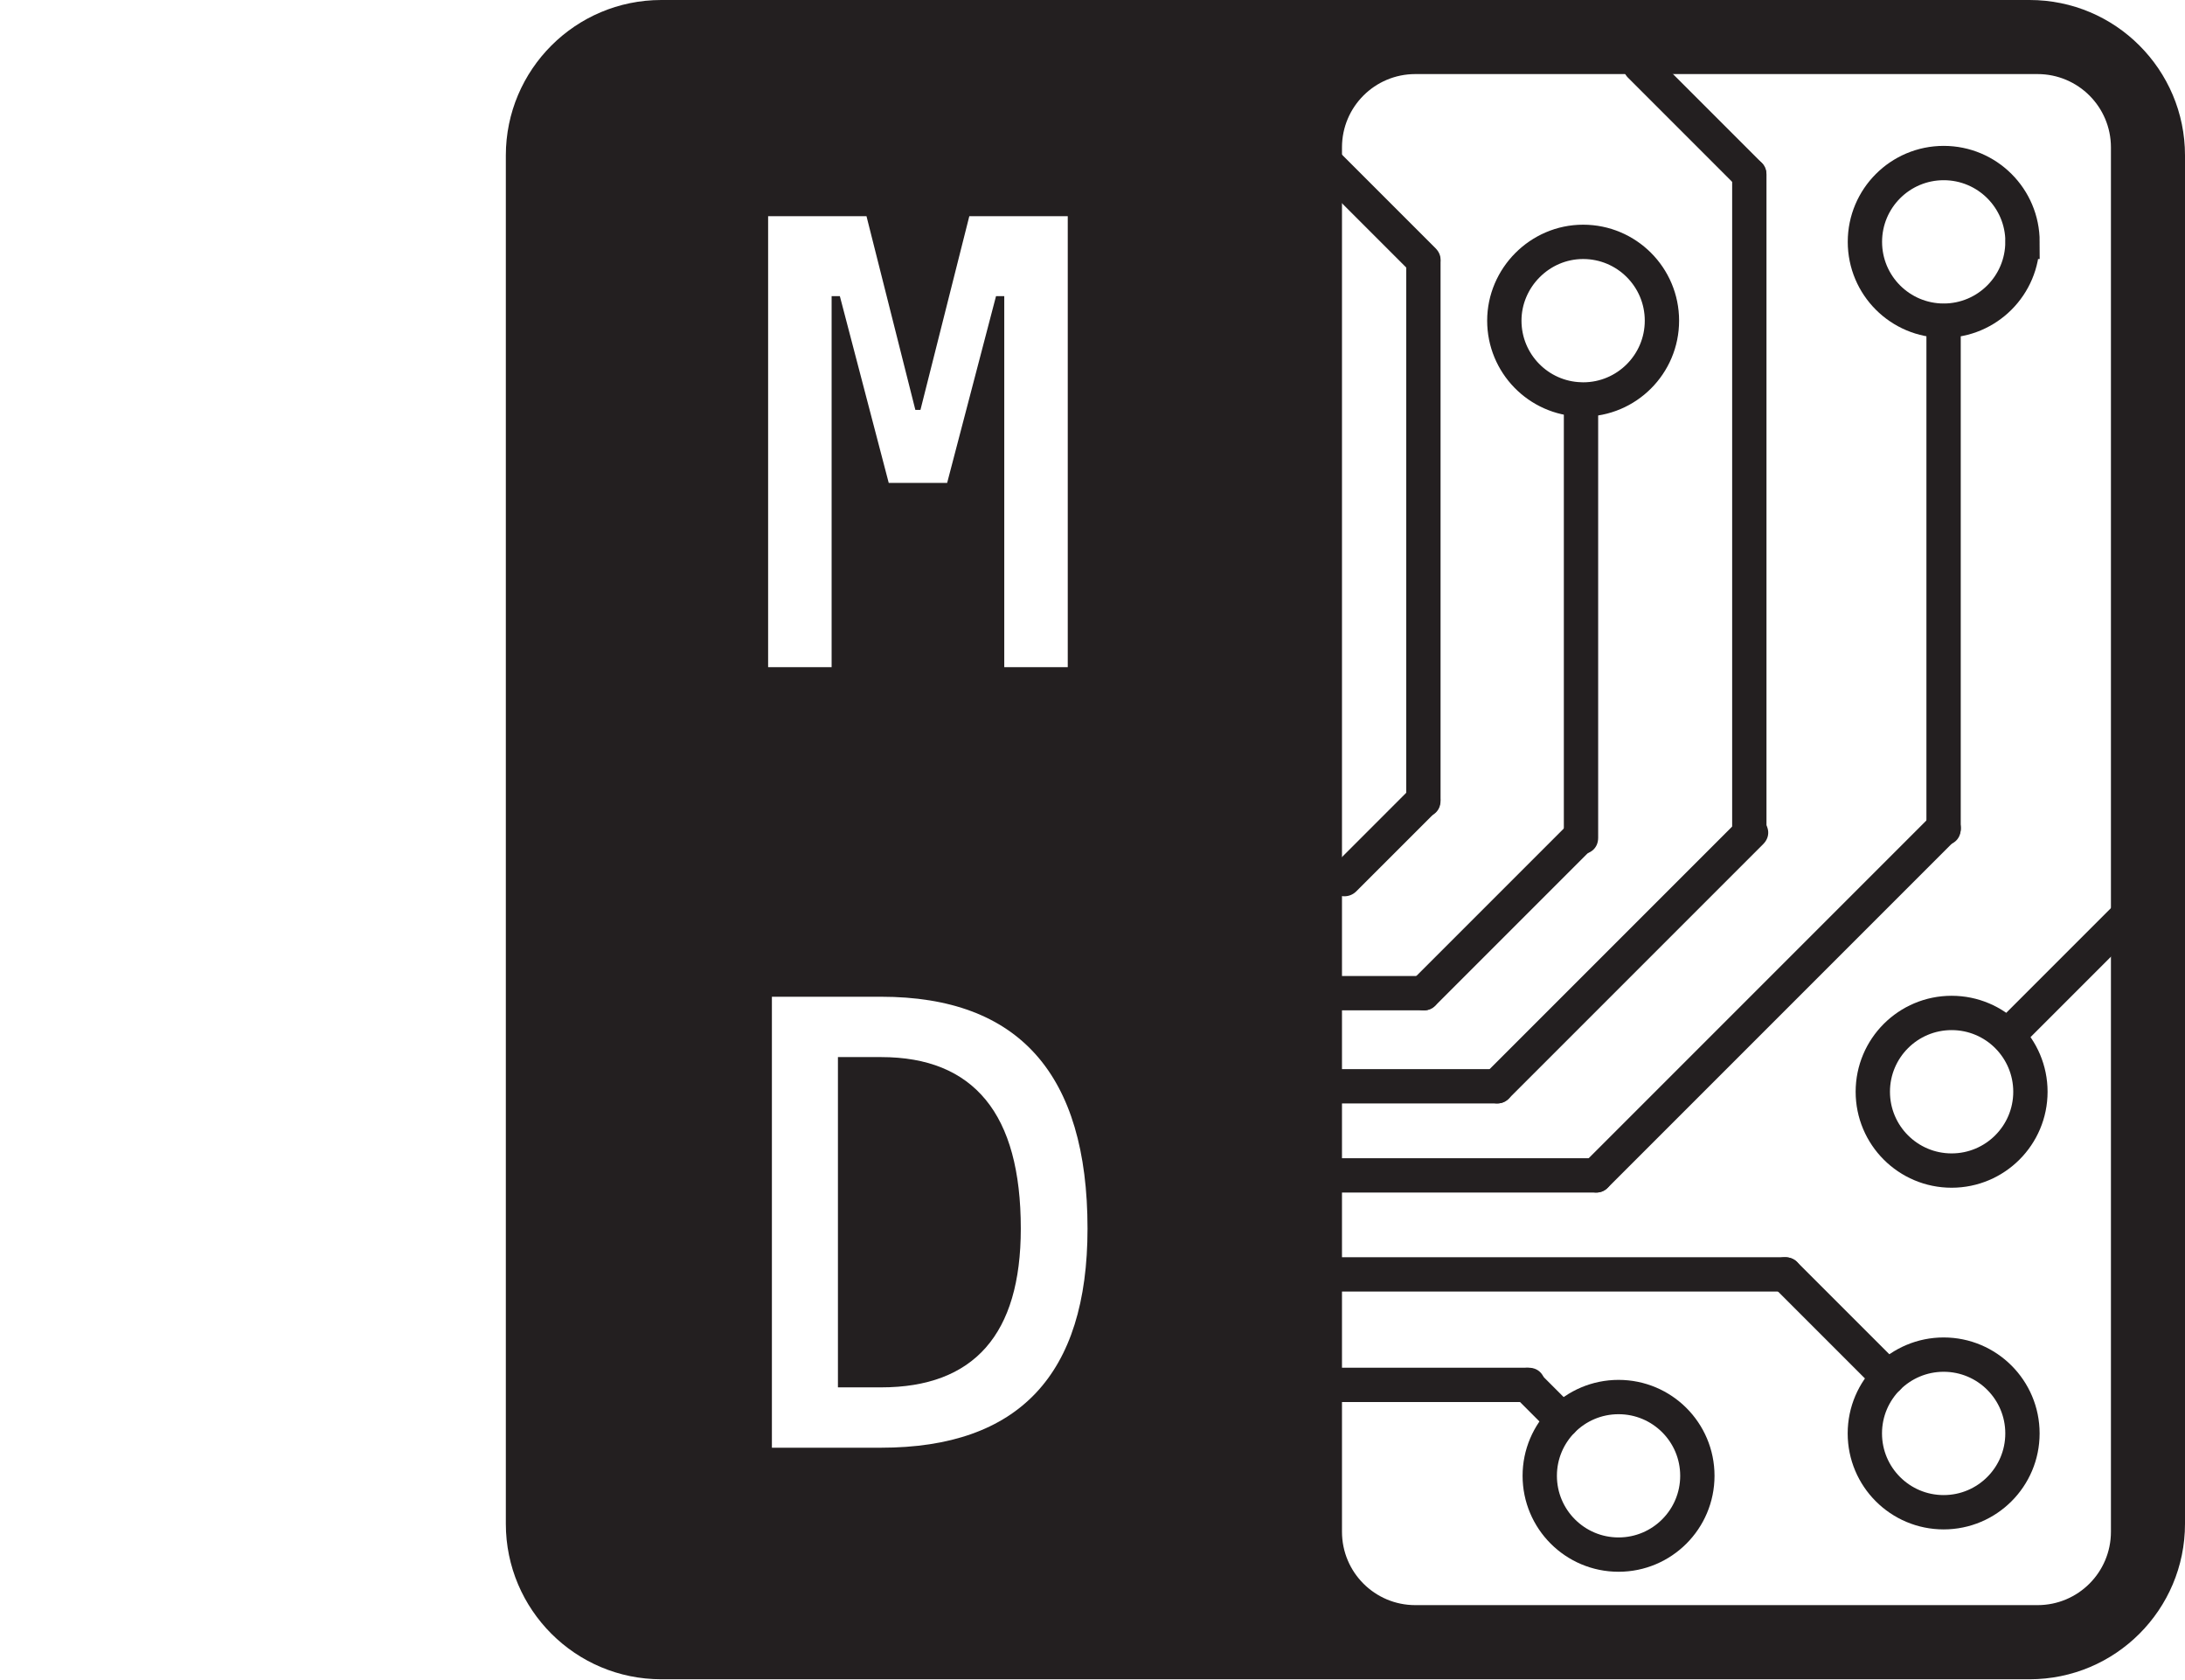
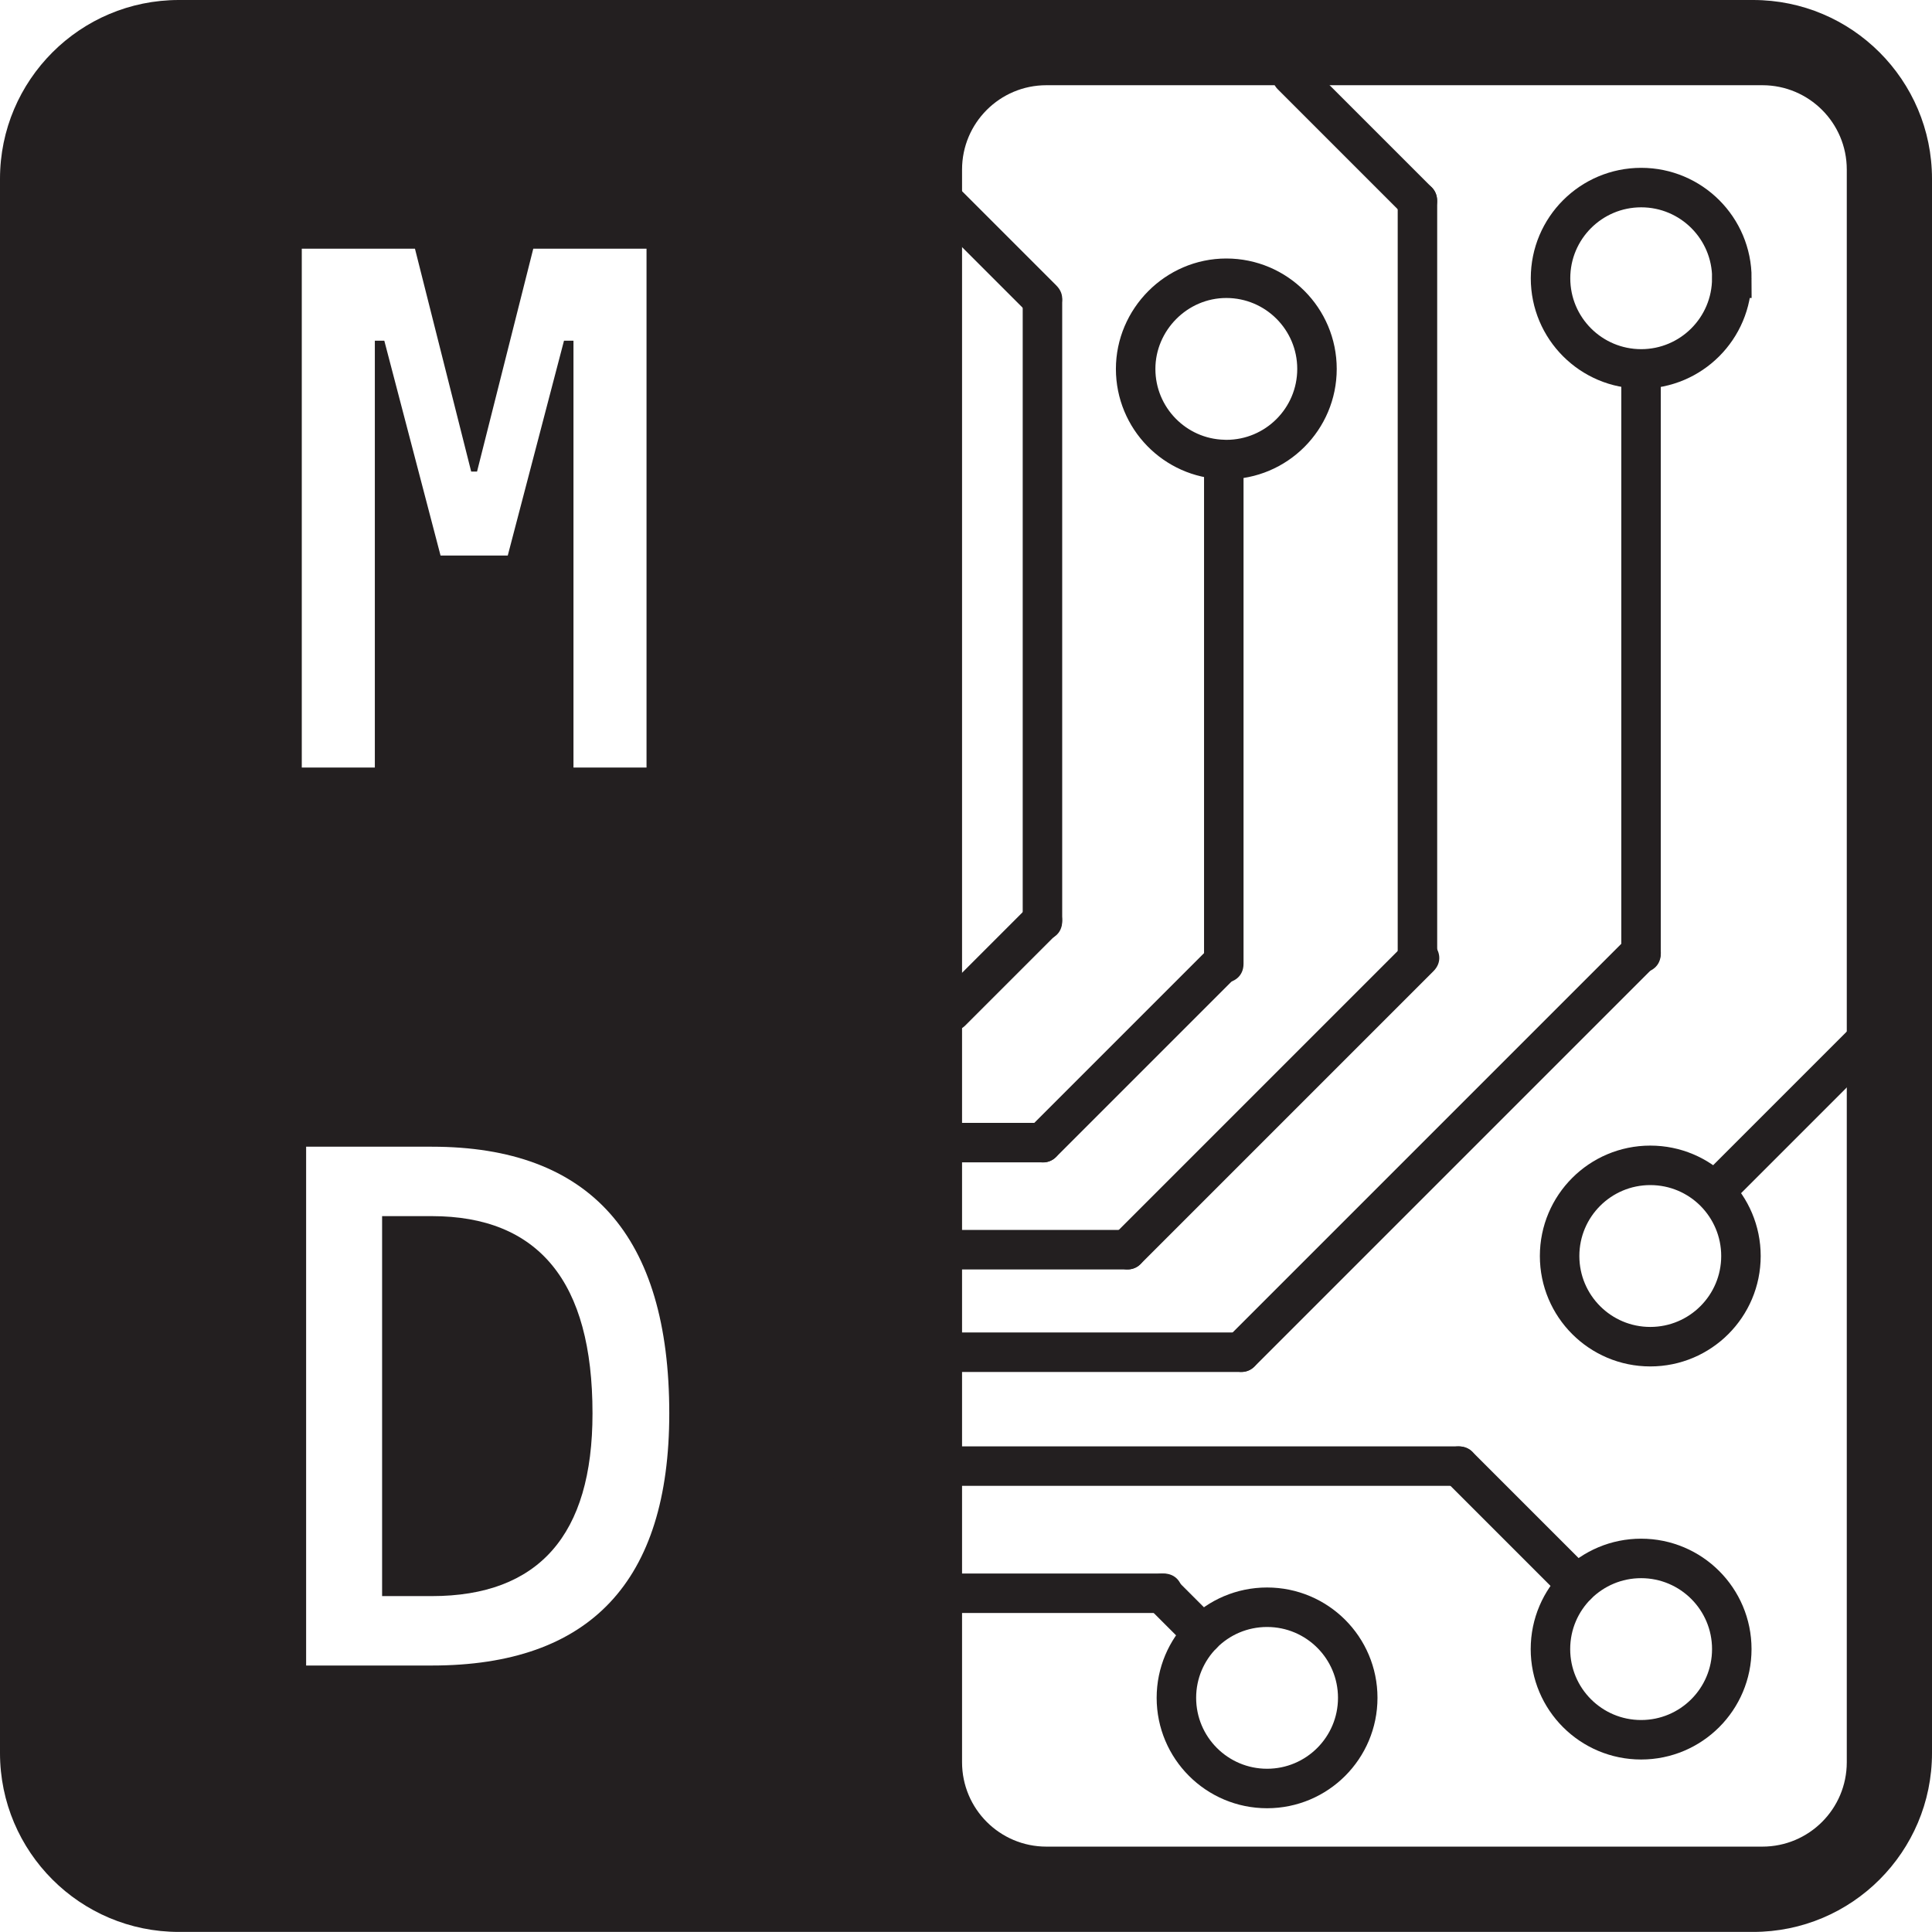
- <svg xmlns="http://www.w3.org/2000/svg" id="Layer_1" data-name="Layer 1" viewBox="0 0 318.31 244.61">
+ <svg xmlns="http://www.w3.org/2000/svg" id="Layer_1" data-name="Layer 1" viewBox="0 0 244.62 244.61">
  <defs>
    <style>
      .cls-1, .cls-2 {
        fill: none;
        stroke: #231f20;
        stroke-miterlimit: 10;
      }

      .cls-2 {
        stroke-width: 5px;
      }

      .cls-3 {
        fill: #231f20;
      }
    </style>
  </defs>
  <text />
  <g>
-     <path class="cls-3" d="m128.36,153.98h-6.29v48.11h6.29c6.75,0,11.84-1.93,15.24-5.78,3.41-3.86,5.11-9.64,5.11-17.35,0-8.36-1.7-14.61-5.11-18.76-3.41-4.15-8.49-6.22-15.24-6.22Z" />
-     <path class="cls-3" d="m318.31,22.64c0-6.25-2.54-11.91-6.64-16.01C307.58,2.53,301.92,0,295.66,0H96.34c-6.25,0-11.91,2.53-16.01,6.63-4.1,4.1-6.64,9.76-6.64,16.01v199.32c0,6.26,2.54,11.92,6.64,16.02,4.1,4.1,9.76,6.63,16.01,6.63h199.32c6.25,0,11.91-2.53,16.01-6.63,4.1-4.1,6.64-9.76,6.64-16.02V22.64Zm-206.42,8.85h14.34l7.12,28.22h.74l7.12-28.22h14.34v65.69h-9.25v-54.04h-1.2l-7.12,27.2h-8.51l-7.12-27.2h-1.2v54.04h-9.25V31.49Zm16.47,179.39h-15.91v-65.69h15.91c20.05,0,30.07,11.26,30.07,33.77,0,21.28-10.02,31.92-30.07,31.92Zm179.16,12.24c0,5.91-4.78,10.69-10.69,10.69h-90.65c-5.9,0-10.68-4.78-10.68-10.69V21.47c0-5.9,4.78-10.68,10.68-10.68h90.65c5.91,0,10.69,4.78,10.69,10.68v201.66Z" />
+     <path class="cls-3" d="m54.67,153.98h-6.29v48.11h6.29c6.75,0,11.84-1.93,15.24-5.78,3.41-3.86,5.11-9.64,5.11-17.35,0-8.36-1.7-14.61-5.11-18.76-3.41-4.15-8.49-6.22-15.24-6.22Z" />
+     <path class="cls-3" d="m244.62,22.64c0-6.25-2.54-11.91-6.64-16.01C233.88,2.53,228.22,0,221.97,0H22.65c-6.25,0-11.91,2.53-16.01,6.63C2.54,10.73,0,16.39,0,22.64v199.32c0,6.26,2.54,11.92,6.64,16.02,4.1,4.1,9.76,6.63,16.01,6.63h199.32c6.25,0,11.91-2.53,16.01-6.63,4.1-4.1,6.64-9.76,6.64-16.02V22.64ZM38.2,31.49h14.34l7.12,28.22h.74l7.12-28.22h14.34v65.69h-9.25v-54.04h-1.2l-7.12,27.2h-8.51l-7.12-27.2h-1.2v54.04h-9.25V31.49Zm16.47,179.39h-15.91v-65.69h15.91c20.05,0,30.07,11.26,30.07,33.77,0,21.28-10.02,31.92-30.07,31.92Zm179.16,12.24c0,5.91-4.78,10.69-10.69,10.69h-90.65c-5.9,0-10.68-4.78-10.68-10.69V21.47c0-5.9,4.78-10.68,10.68-10.68h90.65c5.91,0,10.69,4.78,10.69,10.68v201.66Z" />
  </g>
-   <path class="cls-1" d="m230.31,58.18c-6.19-.16-11.16-5.24-11.16-11.47s5.14-11.48,11.48-11.48,11.48,5.14,11.48,11.48-5.14,11.48-11.48,11.48c-.11,0-.21,0-.32-.01Z" />
-   <path class="cls-1" d="m271.67,35.23c0-6.34,5.14-11.48,11.48-11.48s11.48,5.14,11.48,11.48-5.14,11.48-11.48,11.48h0c-6.34-.01-11.47-5.14-11.47-11.48Z" />
-   <path class="cls-1" d="m283.15,23.75c6.34,0,11.48,5.14,11.48,11.48s-5.14,11.48-11.48,11.48h0c-6.34-.01-11.47-5.14-11.47-11.48s5.14-11.48,11.48-11.48Z" />
-   <path class="cls-1" d="m271.67,35.23c0-6.34,5.14-11.48,11.48-11.48s11.48,5.14,11.48,11.48-5.14,11.48-11.48,11.48h0c-6.34-.01-11.47-5.14-11.47-11.48Z" />
-   <path class="cls-3" d="m276.84,198.87c-5-5-10.01-10.01-15.01-15.01-.93-.93-2.62-.99-3.54,0s-.99,2.55,0,3.54c5,5,10.01,10.01,15.01,15.01.93.93,2.62.99,3.54,0s.99-2.55,0-3.54h0Z" />
-   <path class="cls-2" d="m294.63,208.8c0,6.34-5.14,11.48-11.48,11.48s-11.48-5.14-11.48-11.48c0-3.19,1.3-6.08,3.4-8.16,2.08-2.05,4.93-3.32,8.08-3.32,6.34,0,11.48,5.14,11.48,11.48Z" />
-   <path class="cls-3" d="m260.06,183.13h-77.22c-3.22,0-3.22,5,0,5h77.22c3.22,0,3.22-5,0-5h0Z" />
-   <path class="cls-3" d="m227.82,58.18c0,21.28,0,42.57,0,63.85h5v-.93c0-3.22-5-3.22-5,0v.93c0,3.22,5,3.22,5,0,0-21.28,0-42.57,0-63.85,0-3.22-5-3.22-5,0h0Z" />
-   <path class="cls-3" d="m228.29,120.21c-7.57,7.57-15.13,15.13-22.7,22.7-2.28,2.28,1.26,5.81,3.54,3.54,7.57-7.57,15.13-15.13,22.7-22.7,2.28-2.28-1.26-5.81-3.54-3.54h0Z" />
-   <path class="cls-3" d="m207.36,142.17h-21.91c-3.22,0-3.22,5,0,5h21.91c3.22,0,3.22-5,0-5h0Z" />
-   <path class="cls-2" d="m242.11,46.71c0,6.34-5.14,11.48-11.48,11.48-.11,0-.21,0-.32-.01-6.19-.16-11.16-5.24-11.16-11.47s5.14-11.48,11.48-11.48,11.48,5.14,11.48,11.48Z" />
-   <path class="cls-3" d="m280.64,46.69v74.05c0,3.22,5,3.22,5,0V46.69c0-3.22-5-3.22-5,0h0Z" />
-   <path class="cls-3" d="m281.38,118.77c-13.14,13.14-26.28,26.28-39.41,39.41-3.75,3.75-7.51,7.51-11.26,11.26-2.28,2.28,1.26,5.81,3.54,3.54l39.41-39.41c3.75-3.75,7.51-7.51,11.26-11.26,2.28-2.28-1.26-5.81-3.54-3.54h0Z" />
-   <path class="cls-3" d="m232.47,168.71h-46.96c-3.22,0-3.22,5,0,5h46.96c3.22,0,3.22-5,0-5h0Z" />
-   <path class="cls-2" d="m294.63,35.23c0,6.34-5.14,11.48-11.48,11.48h0c-6.34-.01-11.47-5.14-11.47-11.48s5.14-11.48,11.48-11.48,11.48,5.14,11.48,11.48Z" />
-   <path class="cls-3" d="m197.58,129.84c3.85-3.85,7.7-7.7,11.54-11.54.93-.93.99-2.62,0-3.54s-2.55-.99-3.54,0c-3.85,3.85-7.7,7.7-11.54,11.54-.93.93-.99,2.62,0,3.54s2.55.99,3.54,0h0Z" />
-   <path class="cls-3" d="m209.86,116.63V38.17c0-3.22-5-3.22-5,0v78.46c0,3.22,5,3.22,5,0h0Z" />
-   <path class="cls-3" d="m209.13,36.16c-6.46-6.46-12.91-12.91-19.37-19.37-2.28-2.28-5.81,1.26-3.54,3.54,6.46,6.46,12.91,12.91,19.37,19.37,2.28,2.28,5.81-1.26,3.54-3.54h0Z" />
-   <path class="cls-3" d="m190.93,160.73c9.04,0,18.09,0,27.13,0,3.22,0,3.22-5,0-5-9.04,0-18.09,0-27.13,0-3.22,0-3.22,5,0,5h0Z" />
-   <path class="cls-3" d="m219.82,160c12.35-12.35,24.7-24.7,37.04-37.04,2.28-2.28-1.26-5.81-3.54-3.54-12.35,12.35-24.7,24.7-37.04,37.04-2.28,2.28,1.26,5.81,3.54,3.54h0Z" />
-   <path class="cls-3" d="m257.34,121.19V25.45c0-3.22-5-3.22-5,0v95.74c0,3.22,5,3.22,5,0h0Z" />
-   <path class="cls-3" d="m256.61,23.68c-5.3-5.3-10.61-10.61-15.91-15.91-.93-.93-2.62-.99-3.54,0s-.99,2.55,0,3.54c5.3,5.3,10.61,10.61,15.91,15.91.93.93,2.62.99,3.54,0s.99-2.55,0-3.54h0Z" />
-   <path class="cls-3" d="m229.41,205.12l-5.15-5.15c-.45-.45-1.13-.73-1.77-.73s-1.35.27-1.77.73-.76,1.1-.73,1.77.25,1.29.73,1.77c1.72,1.72,3.44,3.44,5.15,5.15.45.45,1.13.73,1.77.73s1.35-.27,1.77-.73.76-1.1.73-1.77-.25-1.29-.73-1.77h0Z" />
-   <path class="cls-3" d="m222.69,199.23c-13.37,0-26.74,0-40.11,0-3.22,0-3.22,5,0,5,13.37,0,26.74,0,40.11,0,3.22,0,3.22-5,0-5h0Z" />
-   <path class="cls-2" d="m247.27,214.97c0,6.34-5.14,11.48-11.48,11.48s-11.48-5.14-11.48-11.48c0-3.16,1.28-6.01,3.33-8.08,2.08-2.1,4.97-3.39,8.15-3.39,6.34,0,11.48,5.13,11.48,11.47Z" />
-   <path class="cls-3" d="m294.2,152.68c7.61-7.61,15.22-15.22,22.84-22.84,2.28-2.28-1.26-5.81-3.54-3.54-7.61,7.61-15.22,15.22-22.84,22.84-2.28,2.28,1.26,5.81,3.54,3.54h0Z" />
-   <path class="cls-2" d="m295.79,159.03c0,6.34-5.14,11.48-11.48,11.48s-11.48-5.14-11.48-11.48,5.14-11.48,11.48-11.48c3.17,0,6.04,1.28,8.12,3.36,2.07,2.08,3.36,4.95,3.36,8.12Z" />
+   <path class="cls-1" d="m154.95,58.18c-6.19-.16-11.16-5.24-11.16-11.47s5.14-11.48,11.48-11.48,11.48,5.14,11.48,11.48-5.14,11.48-11.48,11.48c-.11,0-.21,0-.32-.01Z" />
+   <path class="cls-1" d="m196.31,35.23c0-6.34,5.14-11.48,11.48-11.48s11.48,5.14,11.48,11.48-5.14,11.48-11.48,11.48h0c-6.34-.01-11.47-5.14-11.47-11.48Z" />
+   <path class="cls-1" d="m207.79,23.75c6.34,0,11.48,5.14,11.48,11.48s-5.14,11.48-11.48,11.48h0c-6.34-.01-11.47-5.14-11.47-11.48s5.14-11.48,11.48-11.48Z" />
+   <path class="cls-1" d="m196.31,35.23c0-6.34,5.14-11.48,11.48-11.48s11.48,5.14,11.48,11.48-5.14,11.48-11.48,11.48h0c-6.34-.01-11.47-5.14-11.47-11.48Z" />
+   <path class="cls-3" d="m201.47,198.87c-5-5-10.01-10.01-15.01-15.01-.93-.93-2.62-.99-3.54,0s-.99,2.55,0,3.54c5,5,10.01,10.01,15.01,15.01.93.93,2.62.99,3.54,0s.99-2.55,0-3.54h0Z" />
+   <path class="cls-2" d="m219.27,208.8c0,6.34-5.14,11.48-11.48,11.48s-11.48-5.14-11.48-11.48c0-3.19,1.3-6.08,3.4-8.16,2.08-2.05,4.93-3.32,8.08-3.32,6.34,0,11.48,5.14,11.48,11.48Z" />
+   <path class="cls-3" d="m184.69,183.13h-77.22c-3.22,0-3.22,5,0,5h77.22c3.22,0,3.22-5,0-5h0Z" />
+   <path class="cls-3" d="m152.45,58.18c0,21.28,0,42.57,0,63.85h5v-.93c0-3.22-5-3.22-5,0v.93c0,3.22,5,3.22,5,0,0-21.28,0-42.57,0-63.85,0-3.22-5-3.22-5,0h0Z" />
+   <path class="cls-3" d="m152.92,120.21l-22.7,22.7c-2.28,2.28,1.26,5.81,3.54,3.54,7.57-7.57,15.13-15.13,22.7-22.7,2.28-2.28-1.26-5.81-3.54-3.54h0Z" />
+   <path class="cls-3" d="m131.99,142.17h-21.91c-3.22,0-3.22,5,0,5h21.91c3.22,0,3.22-5,0-5h0Z" />
+   <path class="cls-2" d="m166.75,46.71c0,6.34-5.14,11.48-11.48,11.48-.11,0-.21,0-.32-.01-6.19-.16-11.16-5.24-11.16-11.47s5.14-11.48,11.48-11.48,11.48,5.14,11.48,11.48Z" />
+   <path class="cls-3" d="m205.28,46.69v74.05c0,3.22,5,3.22,5,0V46.69c0-3.22-5-3.22-5,0h0Z" />
+   <path class="cls-3" d="m206.01,118.77c-13.14,13.14-26.28,26.28-39.41,39.41l-11.26,11.26c-2.28,2.28,1.26,5.81,3.54,3.54,13.14-13.14,26.28-26.28,39.41-39.41l11.26-11.26c2.28-2.28-1.26-5.81-3.54-3.54h0Z" />
+   <path class="cls-3" d="m157.1,168.71h-46.96c-3.22,0-3.22,5,0,5h46.96c3.22,0,3.22-5,0-5h0Z" />
+   <path class="cls-2" d="m219.27,35.23c0,6.34-5.14,11.48-11.48,11.48h0c-6.34-.01-11.47-5.14-11.47-11.48s5.14-11.48,11.48-11.48,11.48,5.14,11.48,11.48Z" />
+   <path class="cls-3" d="m122.22,129.84c3.85-3.85,7.7-7.7,11.54-11.54.93-.93.99-2.62,0-3.54s-2.55-.99-3.54,0c-3.85,3.85-7.7,7.7-11.54,11.54-.93.93-.99,2.62,0,3.54s2.55.99,3.54,0h0Z" />
+   <path class="cls-3" d="m134.49,116.63V38.17c0-3.22-5-3.22-5,0v78.46c0,3.22,5,3.22,5,0h0Z" />
+   <path class="cls-3" d="m133.76,36.16c-6.46-6.46-12.91-12.91-19.37-19.37-2.28-2.28-5.81,1.26-3.54,3.54,6.46,6.46,12.91,12.91,19.37,19.37,2.28,2.28,5.81-1.26,3.54-3.54h0Z" />
+   <path class="cls-3" d="m115.56,160.73c9.04,0,18.09,0,27.13,0,3.22,0,3.22-5,0-5-9.04,0-18.09,0-27.13,0-3.22,0-3.22,5,0,5h0Z" />
+   <path class="cls-3" d="m144.46,160c12.35-12.35,24.7-24.7,37.04-37.04,2.28-2.28-1.26-5.81-3.54-3.54-12.35,12.35-24.7,24.7-37.04,37.04-2.28,2.28,1.26,5.81,3.54,3.54h0Z" />
+   <path class="cls-3" d="m181.97,121.19V25.45c0-3.22-5-3.22-5,0v95.74c0,3.22,5,3.22,5,0h0Z" />
+   <path class="cls-3" d="m181.24,23.68c-5.3-5.3-10.61-10.61-15.91-15.91-.93-.93-2.62-.99-3.54,0s-.99,2.55,0,3.54c5.3,5.3,10.61,10.61,15.91,15.91.93.93,2.62.99,3.54,0s.99-2.55,0-3.54h0Z" />
+   <path class="cls-3" d="m154.05,205.12c-1.72-1.72-3.44-3.44-5.15-5.15-.45-.45-1.13-.73-1.77-.73s-1.35.27-1.77.73-.76,1.1-.73,1.77.25,1.29.73,1.77l5.15,5.15c.45.45,1.13.73,1.77.73s1.35-.27,1.77-.73.76-1.1.73-1.77-.25-1.29-.73-1.77h0Z" />
+   <path class="cls-3" d="m147.32,199.23c-13.37,0-26.74,0-40.11,0-3.22,0-3.22,5,0,5,13.37,0,26.74,0,40.11,0,3.22,0,3.22-5,0-5h0Z" />
+   <path class="cls-2" d="m171.91,214.97c0,6.34-5.14,11.48-11.48,11.48s-11.48-5.14-11.48-11.48c0-3.16,1.28-6.01,3.33-8.08,2.08-2.1,4.97-3.39,8.15-3.39,6.34,0,11.48,5.13,11.48,11.47Z" />
+   <path class="cls-3" d="m218.84,152.68c7.61-7.61,15.22-15.22,22.84-22.84,2.28-2.28-1.26-5.81-3.54-3.54-7.61,7.61-15.22,15.22-22.84,22.84-2.28,2.28,1.26,5.81,3.54,3.54h0Z" />
+   <path class="cls-2" d="m220.43,159.03c0,6.34-5.14,11.48-11.48,11.48s-11.48-5.14-11.48-11.48,5.14-11.48,11.48-11.48c3.17,0,6.04,1.28,8.12,3.36,2.07,2.08,3.36,4.95,3.36,8.12Z" />
</svg>
